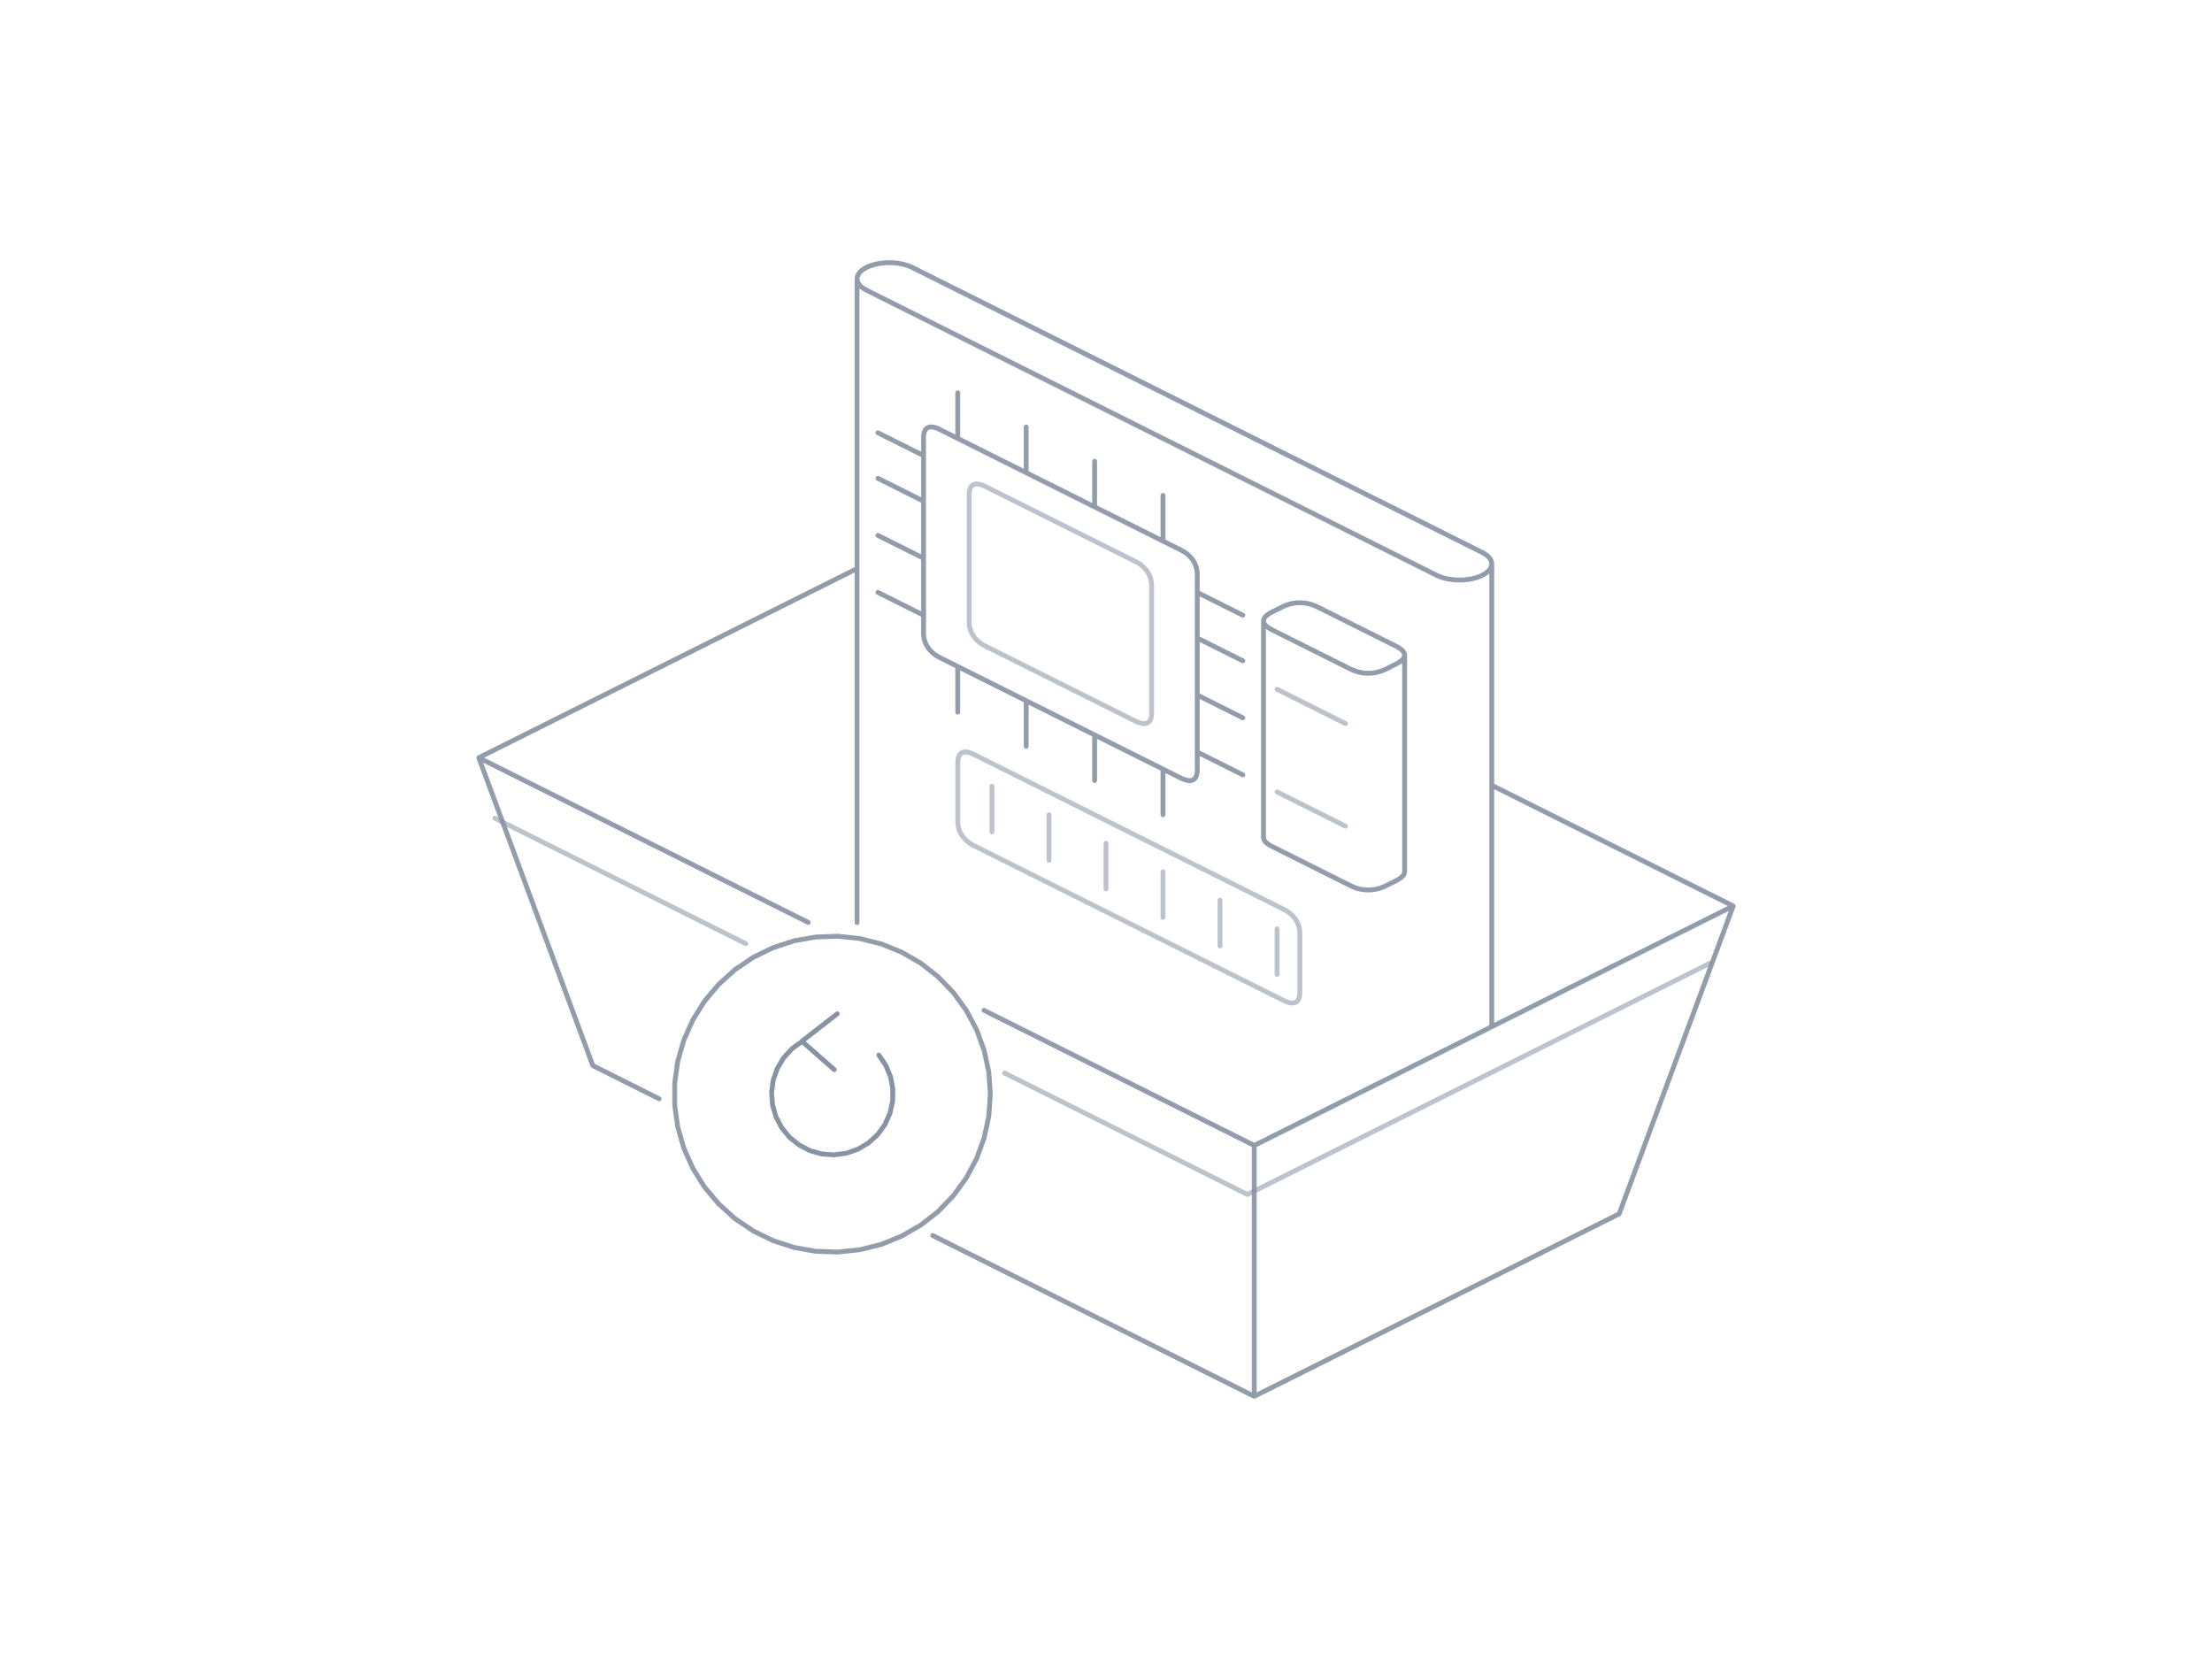
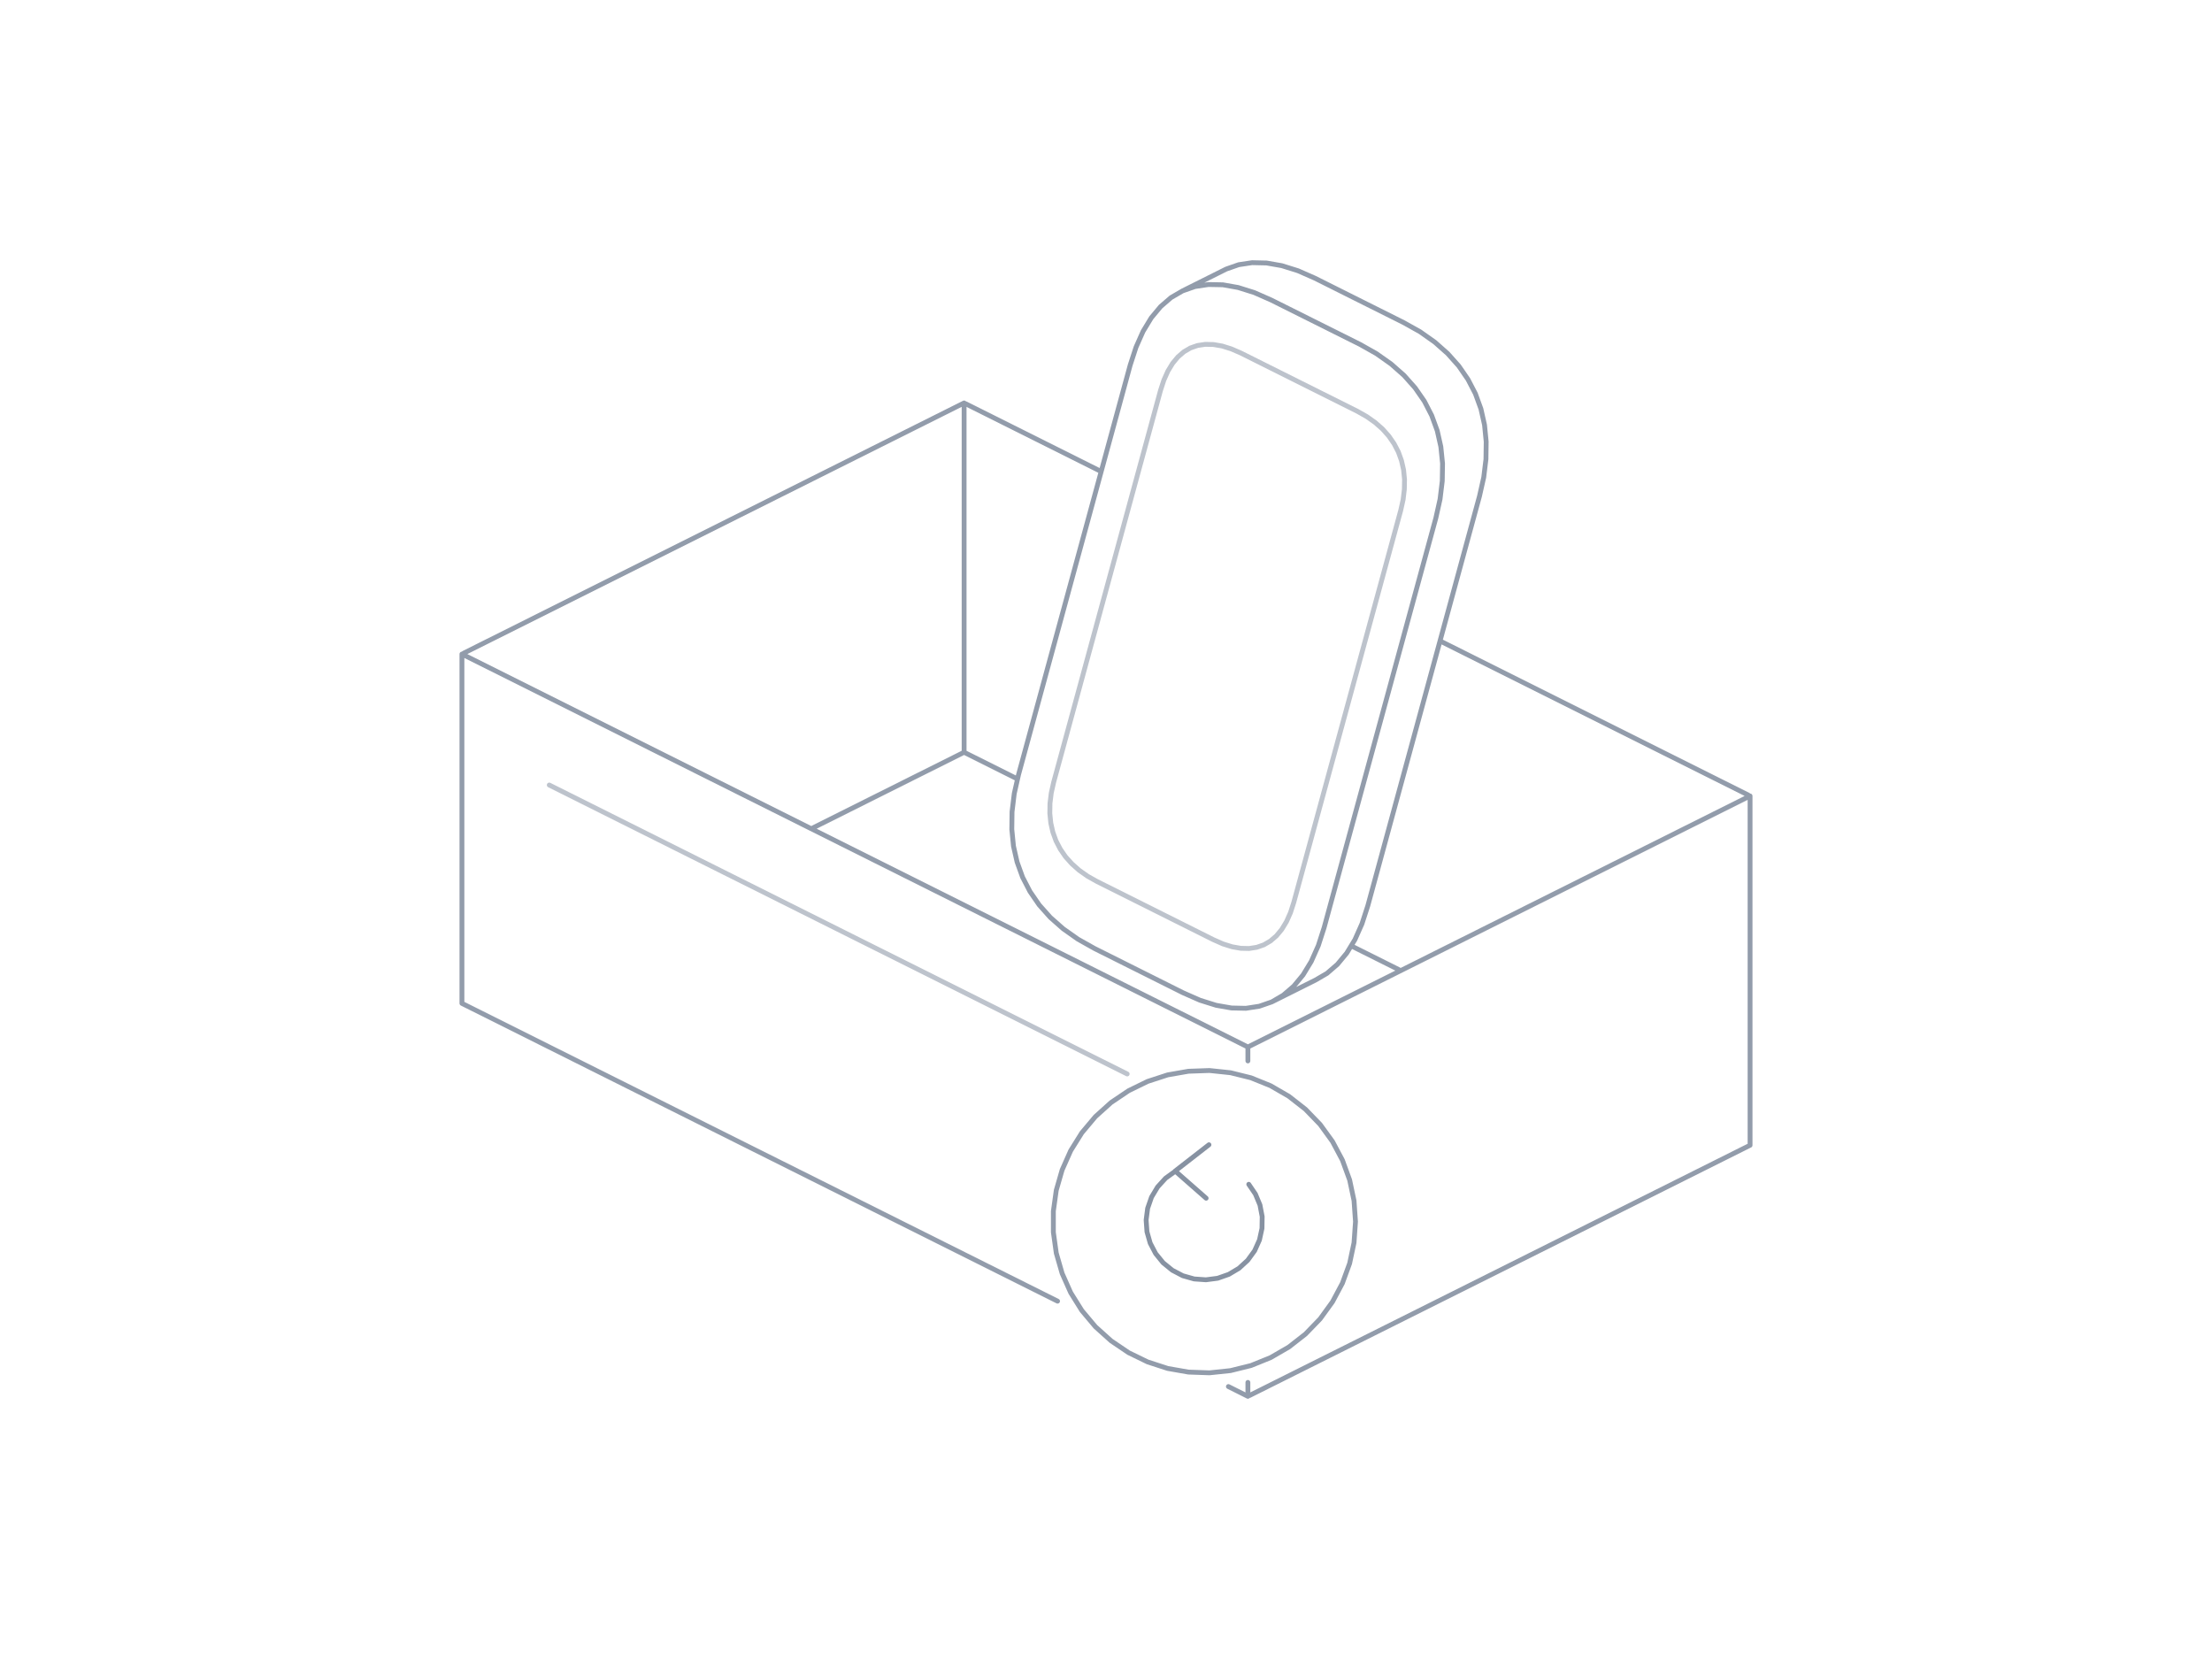
<svg xmlns="http://www.w3.org/2000/svg" viewBox="0 0 480 360" role="img" color="#8792a2" fill="none" stroke="currentColor" stroke-width="1.05" stroke-linecap="round" stroke-linejoin="round">
-   <path vector-effect="non-scaling-stroke" stroke-opacity=".55" d="M246.38,156.49 246.93,156.73 247.43,156.90 247.88,157.00 248.29,157.03 248.66,156.99 248.98,156.87 249.26,156.69 249.49,156.43 249.67,156.11 249.79,155.72 249.87,155.26 249.90,154.73 249.90,127.11 249.87,126.56 249.79,126.02 249.67,125.50 249.49,125.00 249.26,124.52 248.98,124.06 248.66,123.62 248.29,123.21 247.88,122.82 247.43,122.47 246.93,122.14 246.38,121.84 213.82,105.56 213.28,105.32 212.78,105.14 212.32,105.05 211.91,105.02 211.54,105.06 211.22,105.17 210.94,105.36 210.72,105.61 210.54,105.94 210.41,106.33 210.33,106.79 210.31,107.32 210.31,134.93 210.33,135.49 210.41,136.03 210.54,136.55 210.72,137.05 210.94,137.53 211.22,137.99 211.54,138.43 211.91,138.84 212.32,139.22 212.78,139.58 213.28,139.91 213.82,140.20 246.38,156.49 M277.12,171.85 291.96,179.28 M277.12,149.58 291.96,157.01 M278.55,217.11 279.09,217.36 279.59,217.53 280.05,217.63 280.46,217.65 280.83,217.61 281.15,217.50 281.43,217.31 281.65,217.06 281.83,216.74 281.96,216.34 282.04,215.88 282.07,215.35 282.07,202.59 282.04,202.03 281.96,201.49 281.83,200.97 281.65,200.47 281.43,199.99 281.15,199.53 280.83,199.09 280.46,198.68 280.05,198.30 279.59,197.94 279.09,197.61 278.55,197.31 211.35,163.71 210.80,163.47 210.30,163.30 209.85,163.20 209.44,163.17 209.07,163.21 208.75,163.32 208.47,163.51 208.24,163.76 208.06,164.09 207.94,164.48 207.86,164.94 207.83,165.47 207.83,178.24 207.86,178.79 207.94,179.33 208.06,179.85 208.24,180.35 208.47,180.83 208.75,181.29 209.07,181.73 209.44,182.14 209.85,182.53 210.30,182.88 210.80,183.21 211.35,183.51 278.55,217.11 M215.26,180.51 215.26,170.62 M227.63,186.70 227.63,176.80 M240.00,192.89 240.00,182.99 M252.37,199.07 252.37,189.17 M264.74,205.26 264.74,195.36 M277.12,211.44 277.12,201.55 M107.37,177.54 161.83,204.77 M217.98,232.85 270.68,259.20 371.15,208.97" />
-   <path vector-effect="non-scaling-stroke" stroke-opacity=".9" d="M324.06,170.58 375.71,196.40 M185.63,123.56 104.29,164.23 M192.98,57.00 192.07,57.03 191.18,57.12 190.31,57.27 189.49,57.47 188.73,57.72 188.04,58.02 188.03,58.03 187.43,58.37 186.92,58.75 186.52,59.16 186.22,59.60 186.04,60.04 185.98,60.50 185.98,200.19 M323.71,222.40 323.71,122.36 323.65,121.91 323.47,121.46 323.18,121.03 322.77,120.61 322.27,120.23 321.66,119.89 197.93,58.02 197.24,57.72 196.48,57.47 195.66,57.27 194.79,57.12 193.90,57.03 192.98,57.00 M323.71,122.36 323.65,122.82 323.47,123.27 323.18,123.70 322.77,124.11 322.27,124.49 321.66,124.83 321.65,124.84 320.97,125.14 320.20,125.40 319.38,125.60 318.52,125.74 317.62,125.83 316.71,125.86 315.80,125.83 314.90,125.74 314.03,125.60 313.21,125.40 312.45,125.14 311.76,124.84 188.03,62.97 187.43,62.63 186.92,62.25 186.52,61.84 186.22,61.41 186.04,60.96 185.98,60.50 M256.28,168.86 256.82,169.10 257.32,169.27 257.78,169.37 258.19,169.40 258.56,169.36 258.88,169.24 259.16,169.06 259.38,168.81 259.56,168.48 259.69,168.09 259.77,167.63 259.80,167.10 259.80,124.64 259.77,124.08 259.69,123.55 259.56,123.03 259.38,122.52 259.16,122.04 258.88,121.58 258.56,121.15 258.19,120.74 257.78,120.35 257.32,119.99 256.82,119.67 256.28,119.37 203.92,93.19 203.38,92.94 202.88,92.77 202.42,92.67 202.01,92.64 201.64,92.69 201.32,92.80 201.05,92.99 200.82,93.24 200.64,93.56 200.51,93.96 200.43,94.42 200.41,94.95 200.41,137.41 200.43,137.96 200.51,138.50 200.64,139.02 200.82,139.52 201.05,140.01 201.32,140.46 201.64,140.90 202.01,141.31 202.42,141.70 202.88,142.05 203.38,142.38 203.92,142.68 256.28,168.86 M207.83,95.14 207.83,85.25 M207.83,154.53 207.83,144.63 M222.68,102.57 222.68,92.67 M222.68,161.95 222.68,152.06 M237.53,109.99 237.53,100.09 M237.53,169.38 237.53,159.48 M252.37,117.41 252.37,107.52 M252.37,176.80 252.37,166.90 M190.51,128.55 200.41,133.50 M259.80,163.19 269.69,168.14 M190.51,116.18 200.41,121.13 M259.80,150.82 269.69,155.77 M190.51,103.80 200.41,108.75 M259.80,138.45 269.69,143.40 M190.51,93.91 200.41,98.86 M259.80,128.55 269.69,133.50 M282.07,130.79 281.41,130.82 280.75,130.89 280.10,131.02 279.46,131.20 278.83,131.44 278.20,131.72 276.03,132.80 275.47,133.11 275.00,133.43 274.64,133.75 274.38,134.08 274.23,134.41 274.18,134.74 274.18,181.75 274.23,182.08 274.38,182.41 274.64,182.73 275.00,183.05 275.47,183.37 276.03,183.68 293.05,192.19 293.67,192.47 294.31,192.71 294.95,192.89 295.60,193.01 296.26,193.09 296.91,193.12 297.57,193.09 298.22,193.01 298.87,192.89 299.52,192.71 300.15,192.47 300.78,192.19 302.95,191.11 303.51,190.79 303.98,190.48 304.34,190.15 304.59,189.83 304.75,189.50 304.80,189.17 304.80,142.16 304.75,141.83 304.59,141.50 304.34,141.18 303.98,140.86 303.51,140.54 302.95,140.23 285.93,131.72 285.31,131.44 284.67,131.20 284.03,131.02 283.38,130.89 282.72,130.82 282.07,130.79 M304.80,142.16 304.75,142.49 304.59,142.81 304.34,143.14 303.98,143.46 303.51,143.78 302.95,144.09 300.78,145.18 300.15,145.46 299.52,145.69 298.87,145.87 298.22,146.00 297.57,146.08 296.91,146.10 296.26,146.08 295.60,146.00 294.95,145.87 294.31,145.69 293.67,145.46 293.05,145.18 276.03,136.67 275.47,136.36 275.00,136.04 274.64,135.72 274.38,135.39 274.23,135.06 274.18,134.74 M376.10,196.60 272.48,248.41 M272.52,302.82 351.35,263.41 376.10,196.60 M103.90,164.43 175.39,200.17 M213.52,219.24 272.17,248.56 272.17,303.00 202.40,268.11 M143.02,238.43 128.65,231.24 103.90,164.43 M181.81,203.16 177.03,203.33 172.32,204.16 167.77,205.64 163.47,207.73 159.50,210.41 155.95,213.61 152.87,217.27 150.34,221.33 148.39,225.70 147.07,230.30 146.41,235.03 146.41,239.82 147.07,244.56 148.39,249.15 150.34,253.52 152.87,257.58 155.95,261.24 159.50,264.45 163.47,267.12 167.77,269.22 172.32,270.70 177.03,271.53 181.81,271.69 186.57,271.19 191.21,270.04 195.64,268.24 199.79,265.85 203.56,262.91 206.88,259.47 209.69,255.60 211.94,251.37 213.57,246.88 214.57,242.20 214.90,237.43 214.90,237.43 214.57,232.65 213.57,227.98 211.94,223.48 209.69,219.26 206.88,215.39 203.56,211.95 199.79,209.00 195.64,206.61 191.21,204.82 186.57,203.66 181.81,203.16 M214.90,237.43 214.57,232.65 213.57,227.98 211.94,223.48 209.69,219.26 206.88,215.39 203.56,211.95 199.79,209.00 195.64,206.61 191.21,204.82 186.57,203.66 181.81,203.16 177.03,203.33 172.32,204.16 167.77,205.64 163.47,207.73 159.50,210.41 155.95,213.61 152.87,217.27 150.34,221.33 148.39,225.70 147.07,230.30 146.41,235.03 146.41,239.82 147.07,244.56 148.39,249.15 150.34,253.52 152.87,257.58 155.95,261.24 159.50,264.45 163.47,267.12 167.77,269.22 172.32,270.70 177.03,271.53 181.81,271.69 186.57,271.19 191.21,270.04 195.64,268.24 199.79,265.85 203.56,262.91 206.88,259.47 209.69,255.60 211.94,251.37 213.57,246.88 214.57,242.20 214.90,237.43" />
-   <path vector-effect="non-scaling-stroke" stroke-opacity="1" d="M174.02,226.01 171.85,227.58 170.04,229.56 168.67,231.86 167.79,234.39 167.44,237.04 167.63,239.71 168.36,242.29 169.60,244.67 171.29,246.75 173.37,248.44 175.75,249.68 178.32,250.41 181.00,250.60 183.65,250.25 186.18,249.37 188.48,248.00 190.46,246.19 192.03,244.02 193.12,241.57 193.70,238.96 193.74,236.28 193.24,233.65 192.21,231.17 190.71,228.95 M181.68,219.99 174.02,225.95 181.04,232.11" />
+   <path vector-effect="non-scaling-stroke" stroke-opacity=".55" d="M263.26,203.89 265.36,204.82 267.37,205.45 269.26,205.78 271.05,205.82 272.72,205.56 274.27,205.02 275.69,204.19 276.98,203.08 278.14,201.68 279.16,200.00 280.03,198.05 280.75,195.82 303.95,110.77 304.47,108.44 304.74,106.19 304.78,104.02 304.57,101.94 304.12,99.95 303.44,98.07 302.52,96.30 301.37,94.63 300.00,93.09 298.40,91.68 296.57,90.39 294.53,89.24 269.33,76.64 267.22,75.72 265.22,75.09 263.32,74.76 261.54,74.72 259.87,74.97 258.32,75.51 256.90,76.34 255.60,77.46 254.45,78.85 253.43,80.53 252.56,82.48 251.83,84.72 228.64,169.76 228.12,172.09 227.84,174.35 227.81,176.52 228.02,178.60 228.47,180.58 229.15,182.46 230.07,184.24 231.21,185.90 232.59,187.44 234.19,188.86 236.01,190.14 238.06,191.29 263.26,203.89 M119.19,170.35 244.60,233.05" />
+   <path vector-effect="non-scaling-stroke" stroke-opacity=".9" d="M209.52,163.40 220.48,168.88 M293.51,205.40 303.56,210.42 M379.36,172.52 312.80,139.24 M238.64,102.16 209.56,87.62 M209.21,163.24 176.44,179.63 M100.64,141.73 209.21,87.44 209.21,163.24 M221.01,168.14 220.09,172.22 219.61,176.16 219.56,179.96 219.92,183.60 220.71,187.07 221.90,190.36 223.51,193.47 225.51,196.38 227.92,199.08 230.72,201.55 233.91,203.80 237.49,205.81 256.72,215.43 260.40,217.05 263.91,218.15 267.23,218.73 270.35,218.80 273.27,218.35 275.98,217.41 285.46,212.67 287.95,211.22 290.21,209.27 292.24,206.82 294.02,203.89 295.54,200.47 296.81,196.56 321.05,107.66 321.97,103.58 322.45,99.64 322.50,95.84 322.14,92.20 321.36,88.73 320.16,85.43 318.55,82.33 316.55,79.42 314.14,76.72 311.34,74.24 308.15,71.99 304.57,69.99 285.34,60.37 281.66,58.75 278.15,57.65 274.83,57.07 271.71,57.00 268.79,57.44 266.08,58.39 256.60,63.13 254.11,64.58 251.85,66.53 249.82,68.97 248.04,71.91 246.52,75.33 245.25,79.23 221.01,168.14 M256.72,215.43 260.40,217.05 263.91,218.15 267.23,218.73 270.35,218.80 273.27,218.35 275.98,217.41 278.47,215.95 280.74,214.00 282.76,211.56 284.54,208.63 286.07,205.20 287.33,201.30 311.58,112.40 312.49,108.32 312.97,104.37 313.03,100.58 312.66,96.94 311.88,93.46 310.68,90.17 309.08,87.06 307.07,84.16 304.67,81.46 301.86,78.98 298.67,76.73 295.10,74.72 275.86,65.11 272.18,63.49 268.68,62.39 265.36,61.80 262.23,61.74 259.31,62.18 256.60,63.13 254.11,64.58 251.85,66.53 249.82,68.97 248.04,71.91 246.52,75.33 245.25,79.23 221.01,168.14 220.09,172.22 219.61,176.16 219.56,179.96 219.92,183.60 220.71,187.07 221.90,190.36 223.51,193.47 225.51,196.38 227.92,199.08 230.72,201.55 233.91,203.80 237.49,205.81 256.72,215.43 M379.76,248.52 271.14,302.82 M271.11,227.04 379.76,172.72 379.76,248.52 M100.24,217.73 229.49,282.35 M266.56,300.88 270.79,303.00 270.79,299.98 M270.79,230.22 270.79,227.20 100.24,141.93 100.24,217.73 M262.46,232.30 257.89,232.46 253.38,233.25 249.02,234.67 244.91,236.68 241.11,239.24 237.71,242.30 234.76,245.81 232.34,249.69 230.48,253.87 229.21,258.28 228.58,262.81 228.58,267.39 229.21,271.92 230.48,276.33 232.34,280.51 234.76,284.39 237.71,287.90 241.11,290.96 244.91,293.53 249.02,295.53 253.38,296.95 257.89,297.74 262.46,297.90 262.46,297.90 267.02,297.42 271.46,296.32 275.71,294.60 279.67,292.31 283.28,289.49 286.46,286.20 289.15,282.49 291.30,278.45 292.87,274.15 293.82,269.67 294.14,265.10 293.82,260.53 292.87,256.05 291.30,251.75 289.15,247.71 286.46,244.00 283.28,240.71 279.67,237.89 275.71,235.60 275.71,235.60 271.46,233.88 267.02,232.78 262.46,232.30 M294.14,265.10 293.82,260.53 292.87,256.05 291.30,251.75 289.15,247.71 286.46,244.00 283.28,240.71 279.67,237.89 275.71,235.60 271.46,233.88 267.02,232.78 262.46,232.30 257.89,232.46 253.38,233.25 249.02,234.67 244.91,236.68 241.11,239.24 237.71,242.30 234.76,245.81 232.34,249.69 230.48,253.87 229.21,258.28 228.58,262.81 228.58,267.39 229.21,271.92 230.48,276.33 232.34,280.51 234.76,284.39 237.71,287.90 241.11,290.96 244.91,293.53 249.02,295.53 253.38,296.95 257.89,297.74 262.46,297.90 267.02,297.42 271.46,296.32 275.71,294.60 279.67,292.31 283.28,289.49 286.46,286.20 289.15,282.49 291.30,278.45 292.87,274.15 293.82,269.67 294.14,265.10" />
+   <path vector-effect="non-scaling-stroke" stroke-opacity="1" d="M255.01,254.17 252.93,255.67 251.20,257.57 249.88,259.77 249.04,262.19 248.71,264.73 248.89,267.29 249.59,269.76 250.78,272.03 252.40,274.02 254.39,275.64 256.66,276.83 259.13,277.53 261.69,277.71 264.23,277.38 266.65,276.53 268.85,275.22 270.74,273.49 272.25,271.41 273.30,269.07 273.85,266.56 273.89,264.00 273.41,261.48 272.42,259.11 270.98,256.99 M262.34,248.41 255.01,254.11 261.73,260.01" />
</svg>
